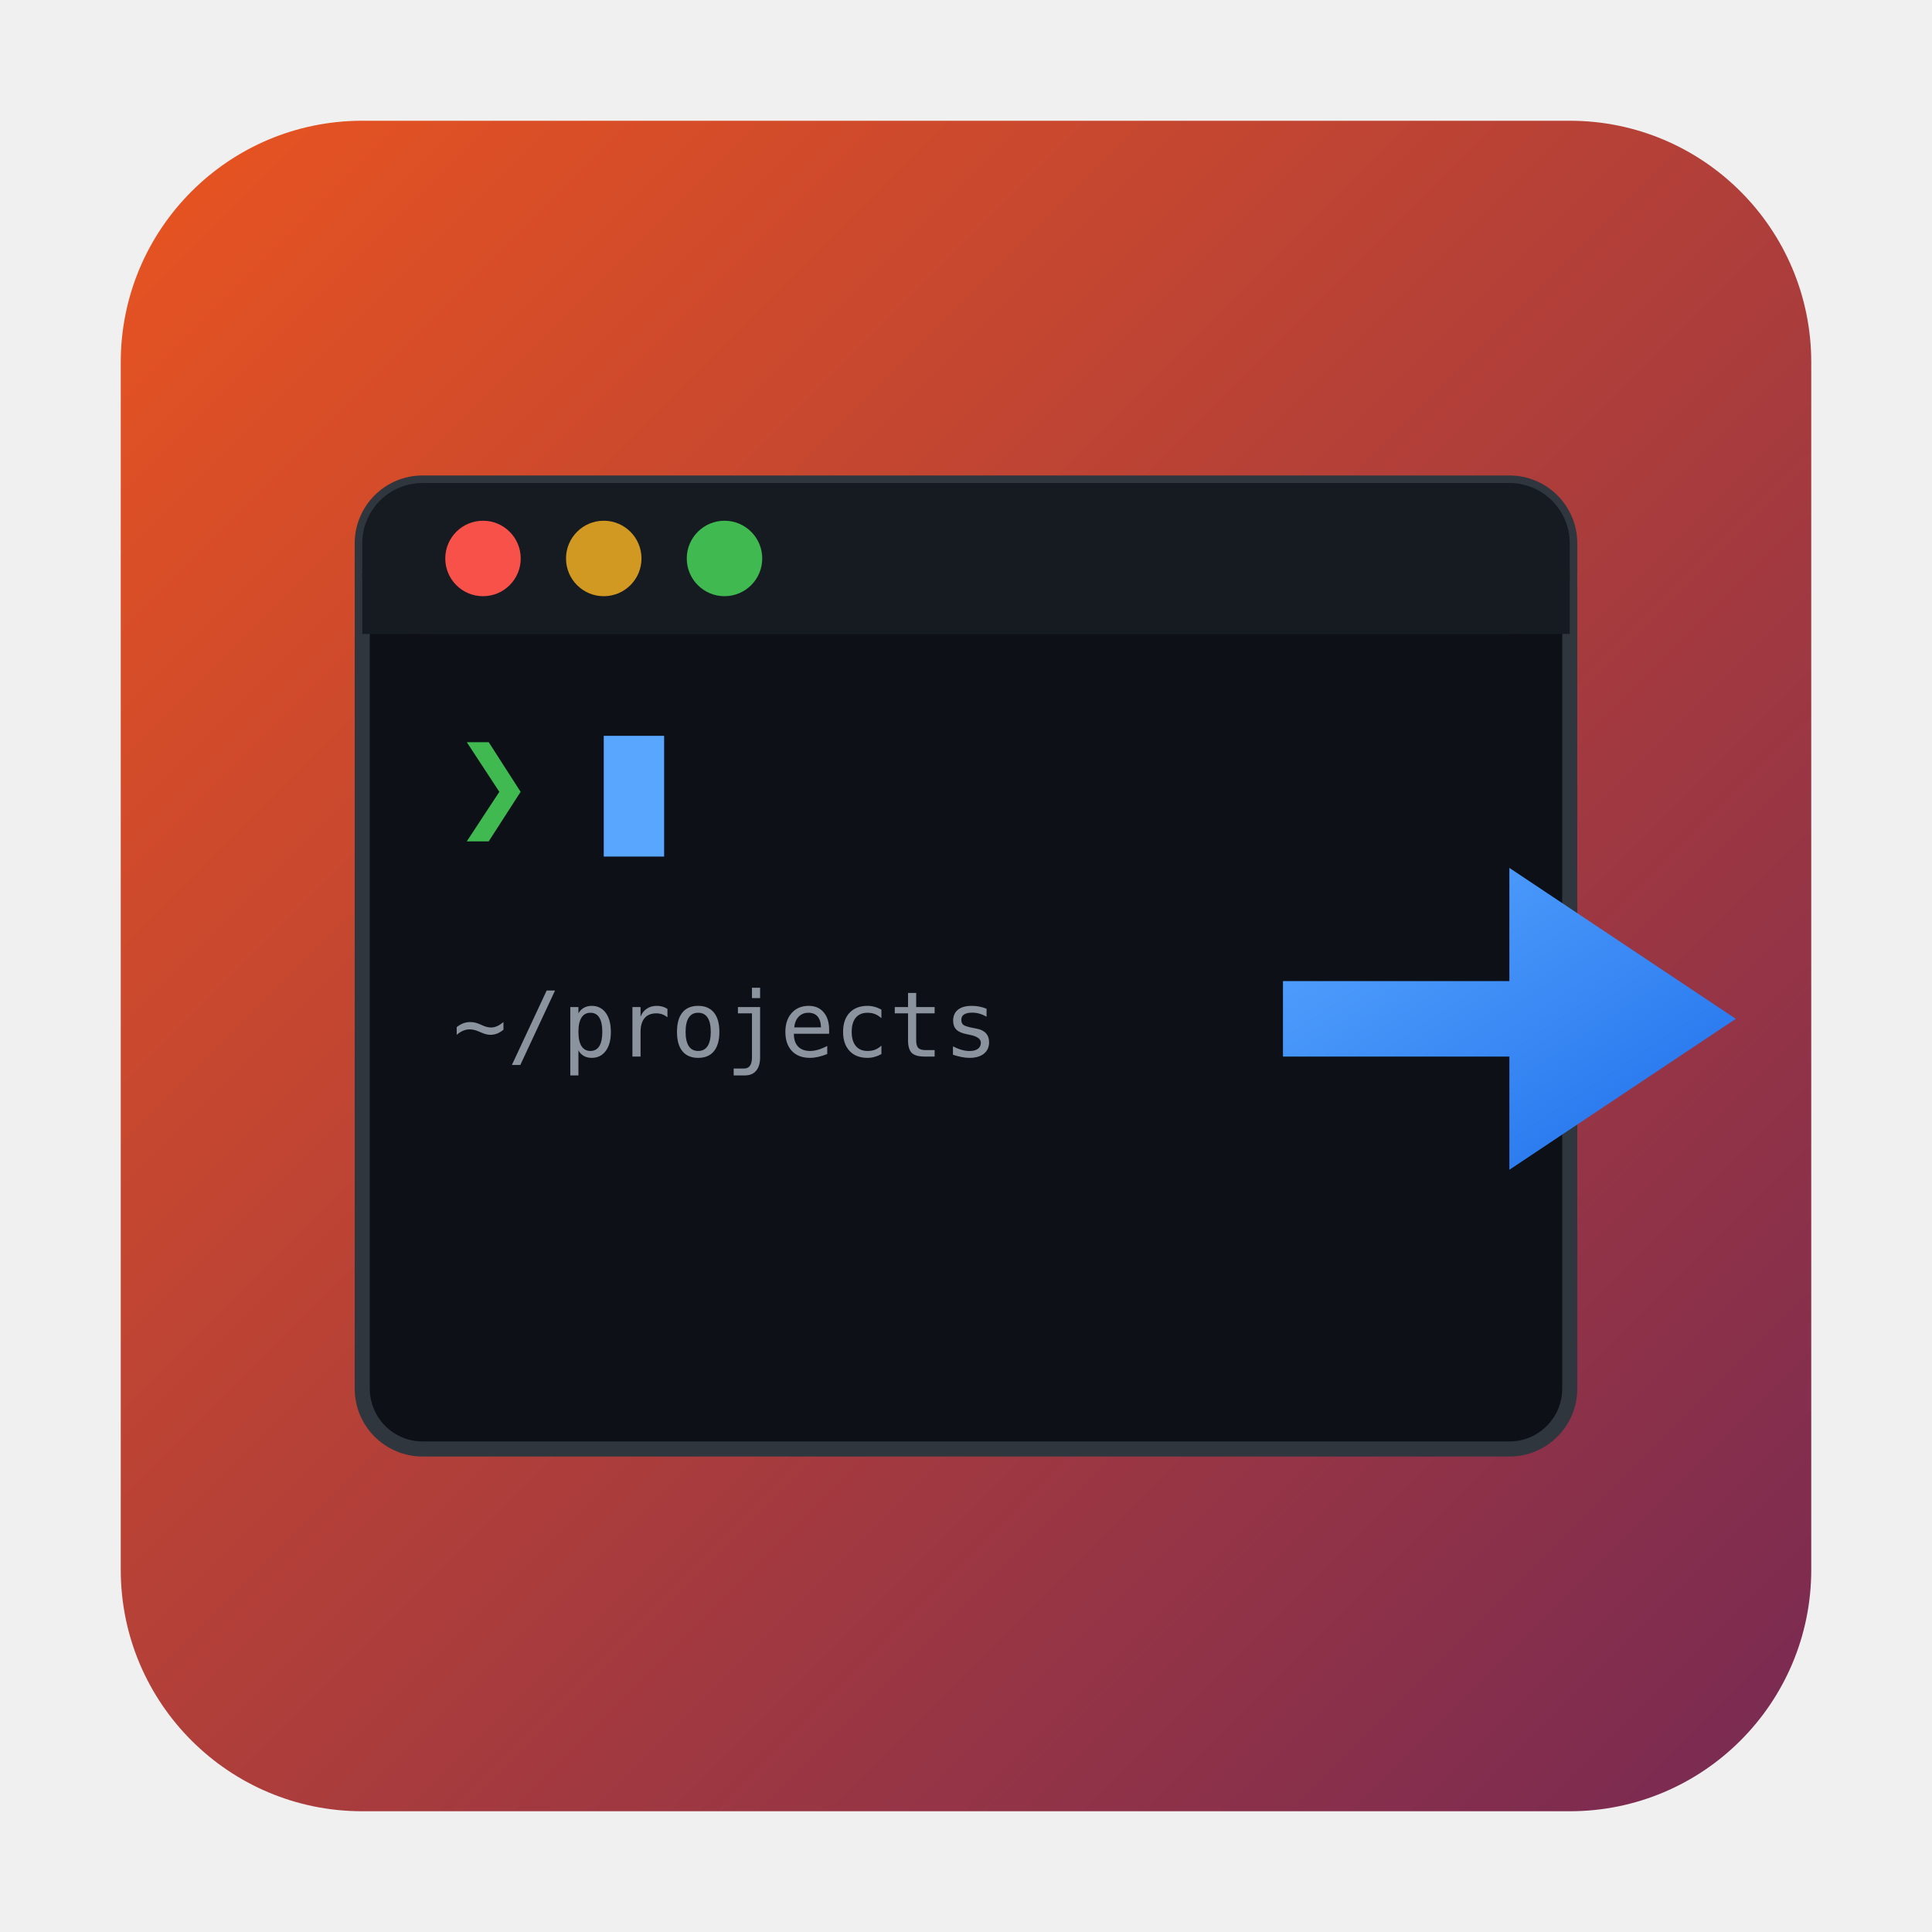
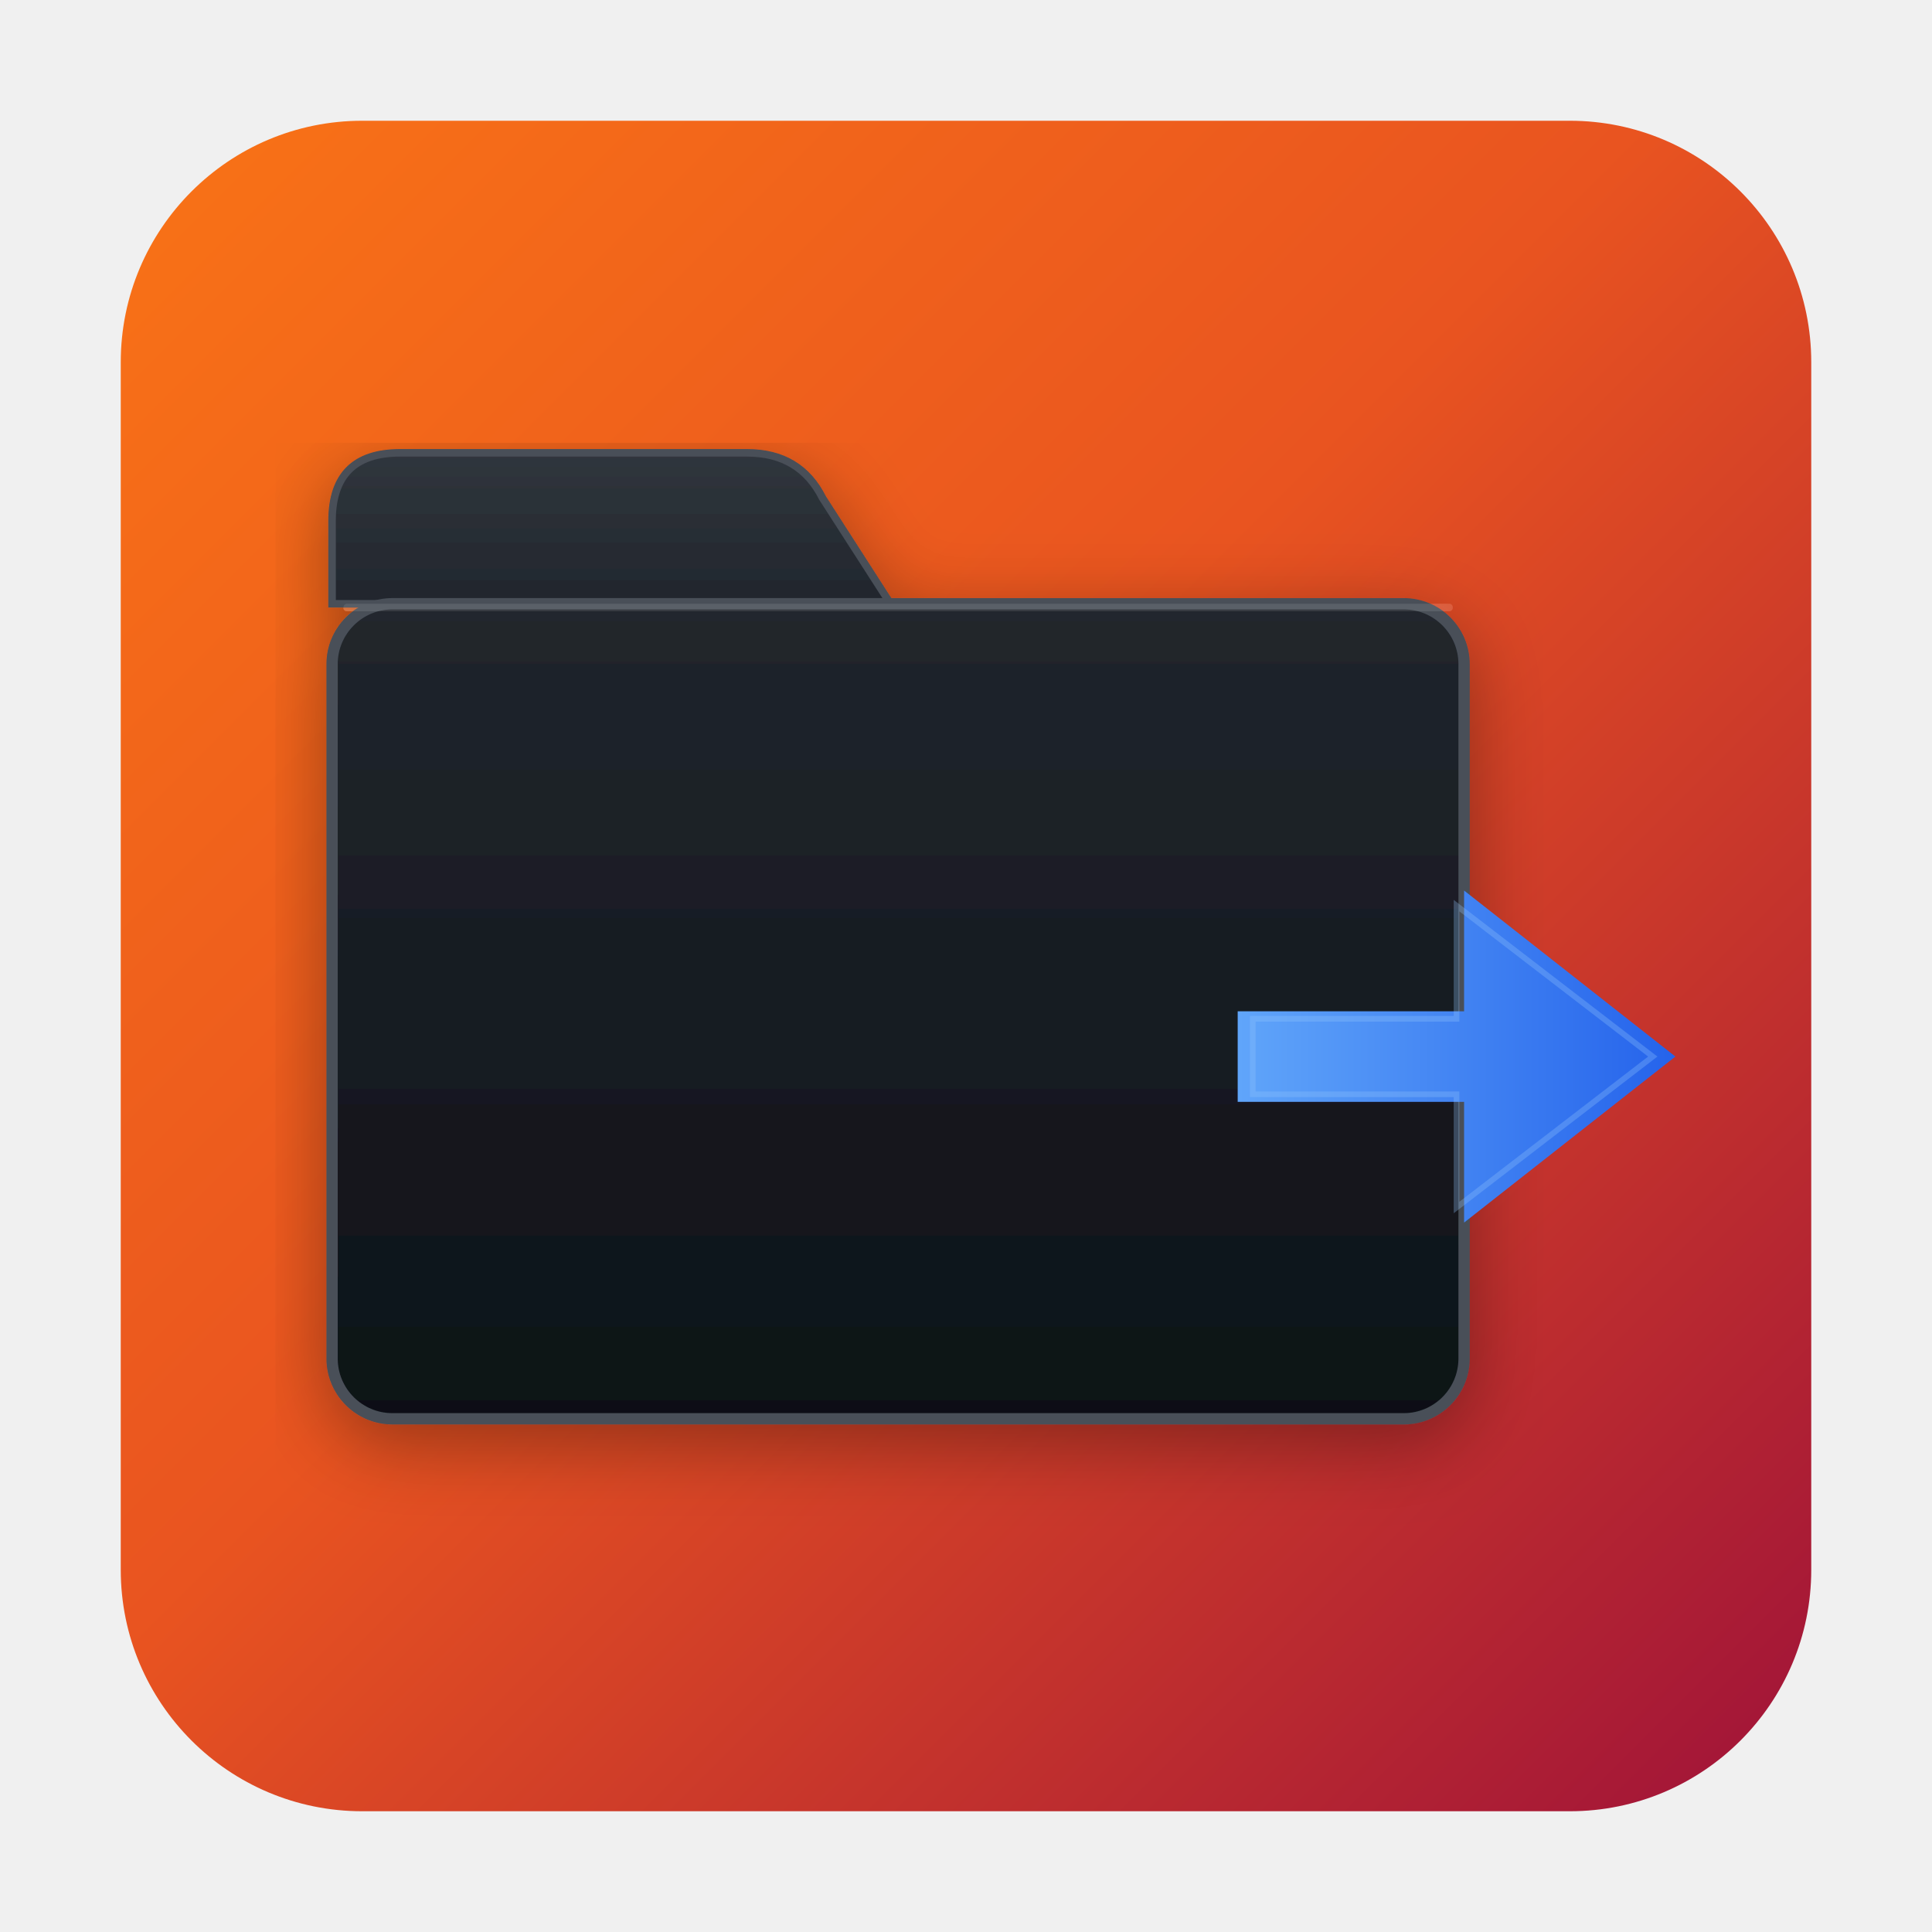
<svg xmlns="http://www.w3.org/2000/svg" viewBox="0 0 512 512">
  <defs>
    <linearGradient id="bg" x1="0%" y1="0%" x2="100%" y2="100%">
-       <stop offset="0%" style="stop-color:#e95420" />
-       <stop offset="100%" style="stop-color:#772953" />
+       <stop offset="0%" stop-color="#f97316" />
+       <stop offset="45%" stop-color="#e95420" />
+       <stop offset="100%" stop-color="#9f1239" />
    </linearGradient>
-     <linearGradient id="arrow" x1="0%" y1="0%" x2="100%" y2="100%">
-       <stop offset="0%" style="stop-color:#58a6ff" />
-       <stop offset="100%" style="stop-color:#1f6feb" />
+     <linearGradient id="arrow" x1="0%" y1="0%" x2="100%" y2="0%">
+       <stop offset="0%" stop-color="#60a5fa" />
+       <stop offset="100%" stop-color="#2563eb" />
    </linearGradient>
+     <linearGradient id="folderBody" x1="0%" y1="0%" x2="0%" y2="100%">
+       <stop offset="0%" stop-color="#21262d" />
+       <stop offset="100%" stop-color="#0d1117" />
+     </linearGradient>
+     <linearGradient id="folderTab" x1="0%" y1="0%" x2="0%" y2="100%">
+       <stop offset="0%" stop-color="#30363d" />
+       <stop offset="100%" stop-color="#21262d" />
+     </linearGradient>
+     <filter id="folderShadow" x="-5%" y="-3%" width="112%" height="115%">
+       <feDropShadow dx="0" dy="5" stdDeviation="10" flood-color="#000000" flood-opacity="0.35" />
+     </filter>
  </defs>
  <rect x="32" y="32" width="448" height="448" rx="64" fill="url(#bg)" />
-   <rect x="96" y="128" width="320" height="256" rx="16" fill="#0d1117" stroke="#30363d" stroke-width="4" />
-   <rect x="96" y="128" width="320" height="40" rx="16" fill="#161b22" />
-   <rect x="96" y="152" width="320" height="16" fill="#161b22" />
-   <circle cx="128" cy="148" r="10" fill="#f85149" />
-   <circle cx="160" cy="148" r="10" fill="#d29922" />
-   <circle cx="192" cy="148" r="10" fill="#3fb950" />
-   <text x="120" y="220" font-family="monospace" font-size="36" font-weight="bold" fill="#3fb950">❯</text>
-   <rect x="160" y="195" width="16" height="32" fill="#58a6ff">
-     <animate attributeName="opacity" values="1;0;1" dur="1s" repeatCount="indefinite" />
-   </rect>
-   <text x="120" y="280" font-family="monospace" font-size="24" fill="#8b949e">~/projects</text>
-   <path d="M340 260 L400 260 L400 230 L460 270 L400 310 L400 280 L340 280 Z" fill="url(#arrow)" />
+   <g transform="translate(-12, 0)" filter="url(#folderShadow)">
+     <path d="M 100 160              L 100 138              Q 100 120 118 120              L 210 120              Q 224 120 230 132              L 248 160              Z" fill="url(#folderTab)" stroke="#484f58" stroke-width="2" />
+     <rect x="100" y="160" width="300" height="216" rx="16" fill="url(#folderBody)" stroke="#484f58" stroke-width="3" />
+     <rect x="103" y="160" width="294" height="2" rx="1" fill="#ffffff" opacity="0.1" />
+   </g>
+   <path d="M 328 268            L 388 268            L 388 236            L 444 280            L 388 324            L 388 292            L 328 292            Z" fill="url(#arrow)" />
+   <path d="M 332 270            L 386 270            L 386 240            L 438 280            L 386 320            L 386 290            L 332 290            Z" fill="none" stroke="#93c5fd" stroke-width="1.5" opacity="0.3" />
</svg>
